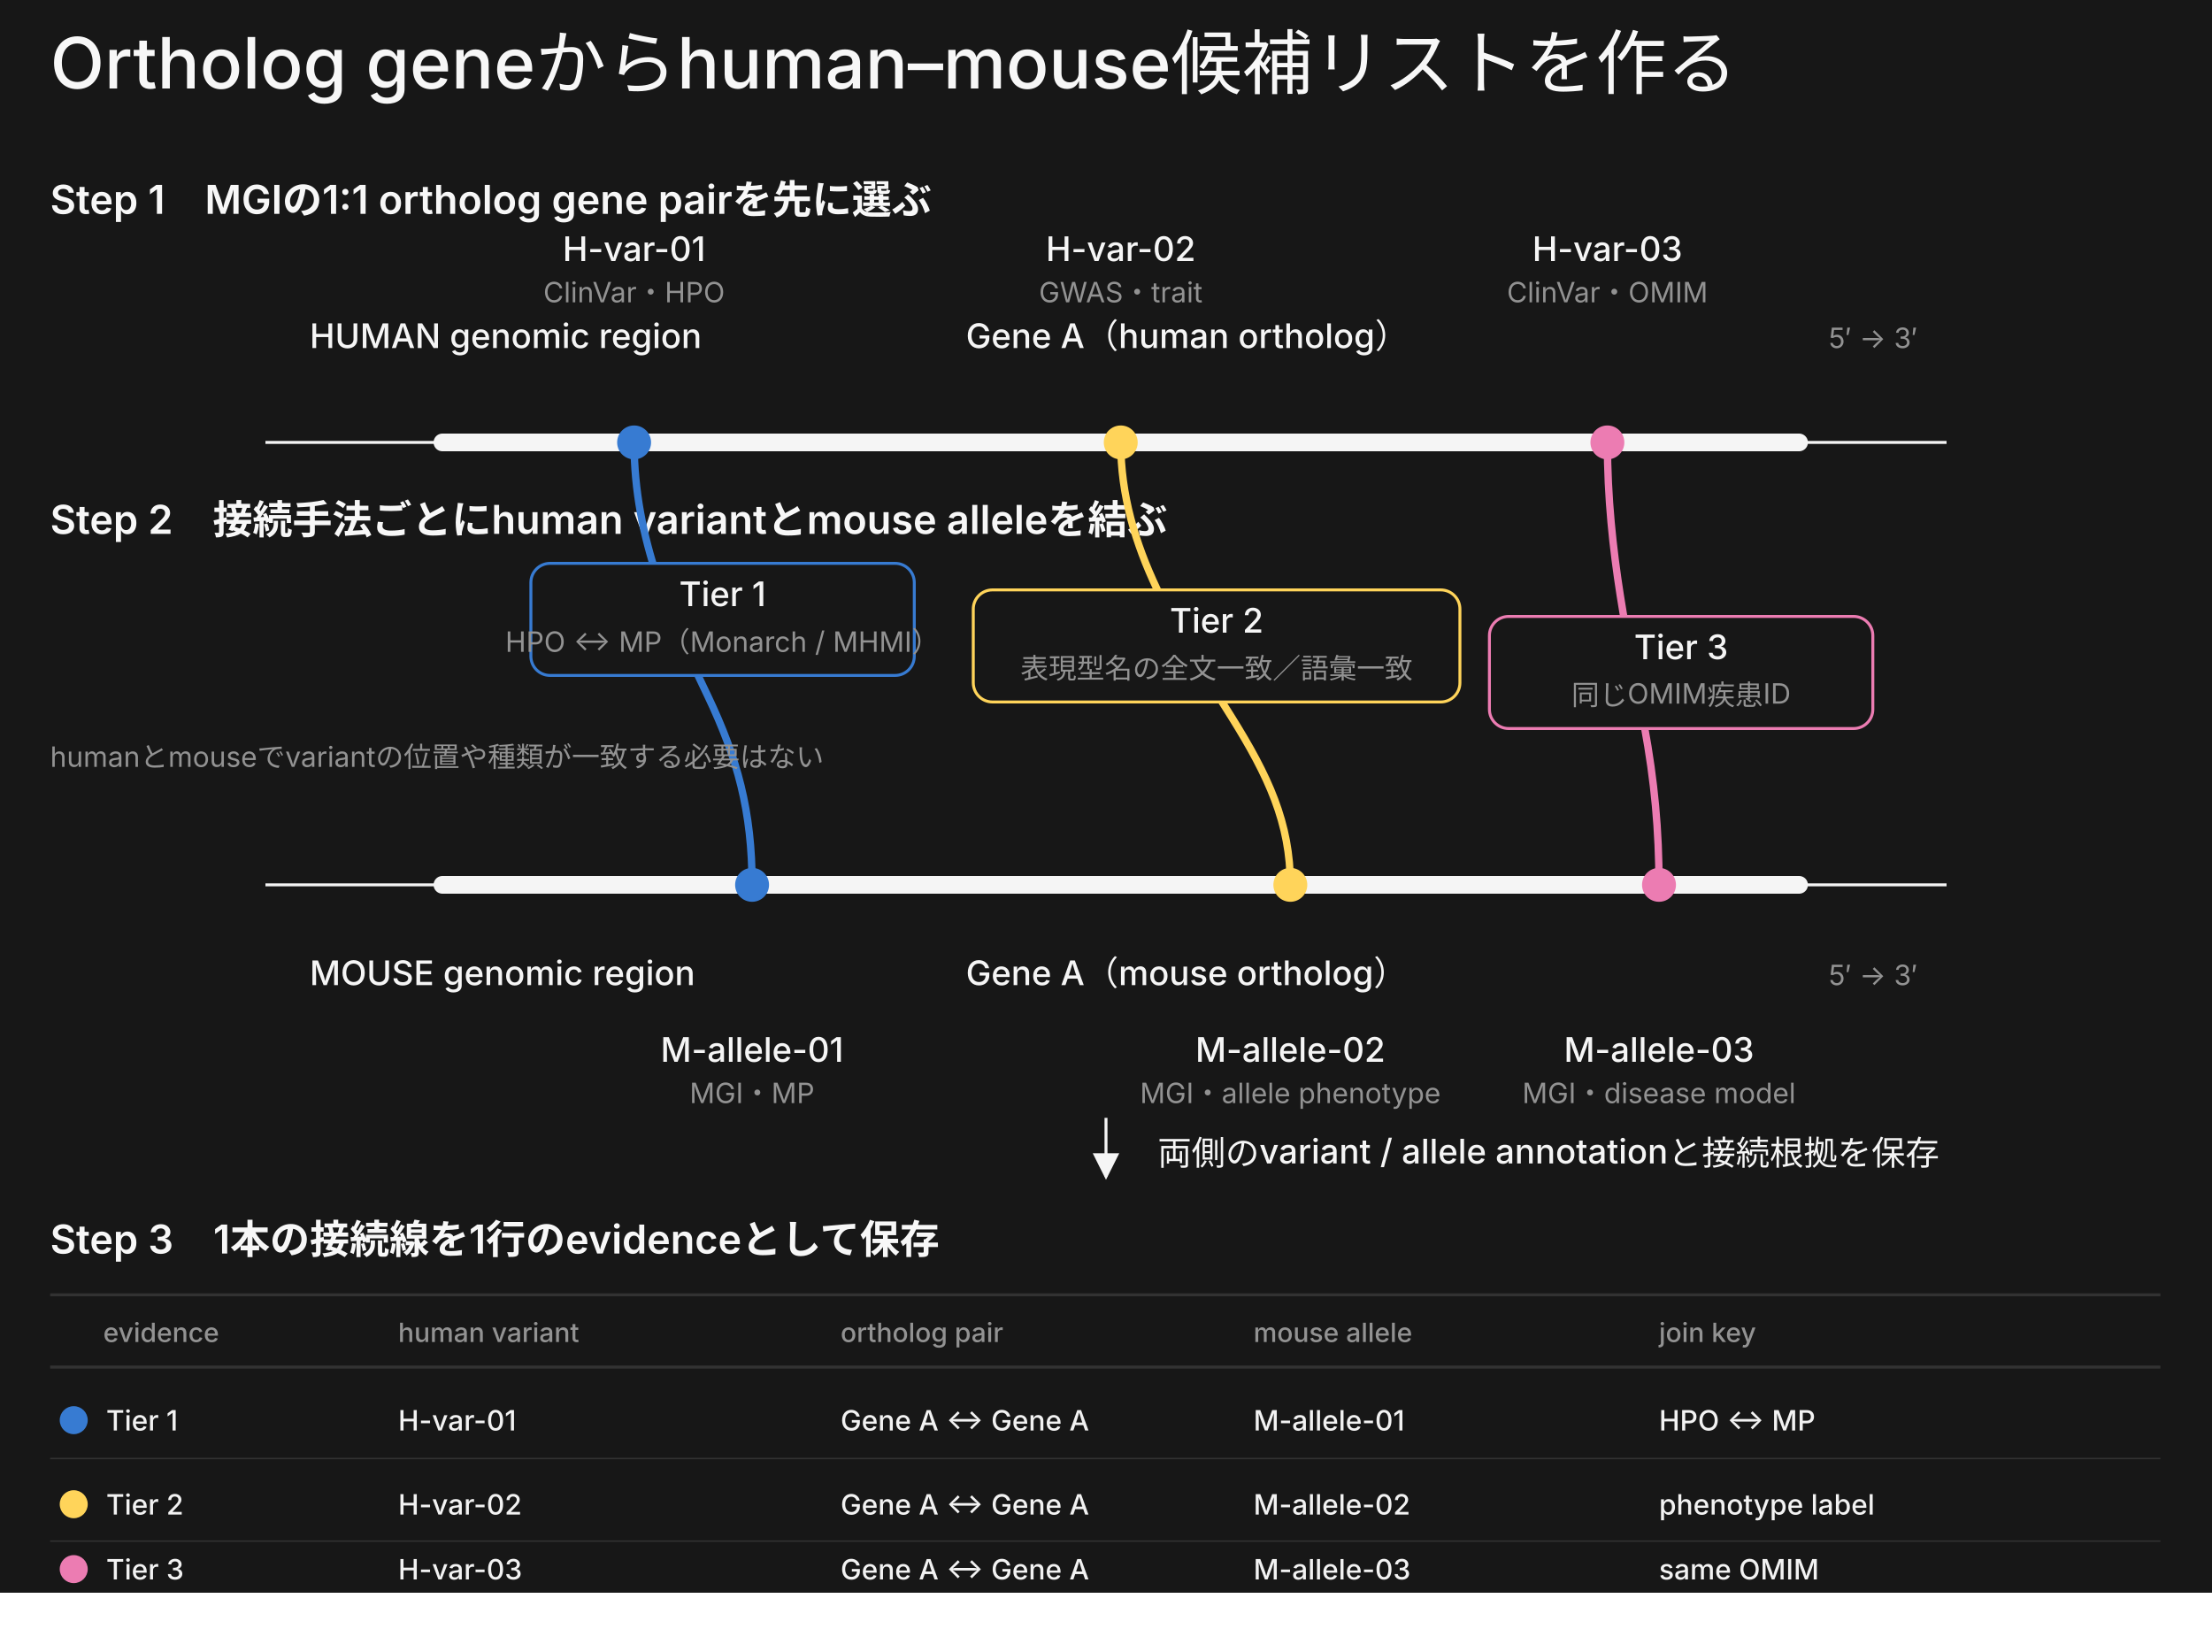
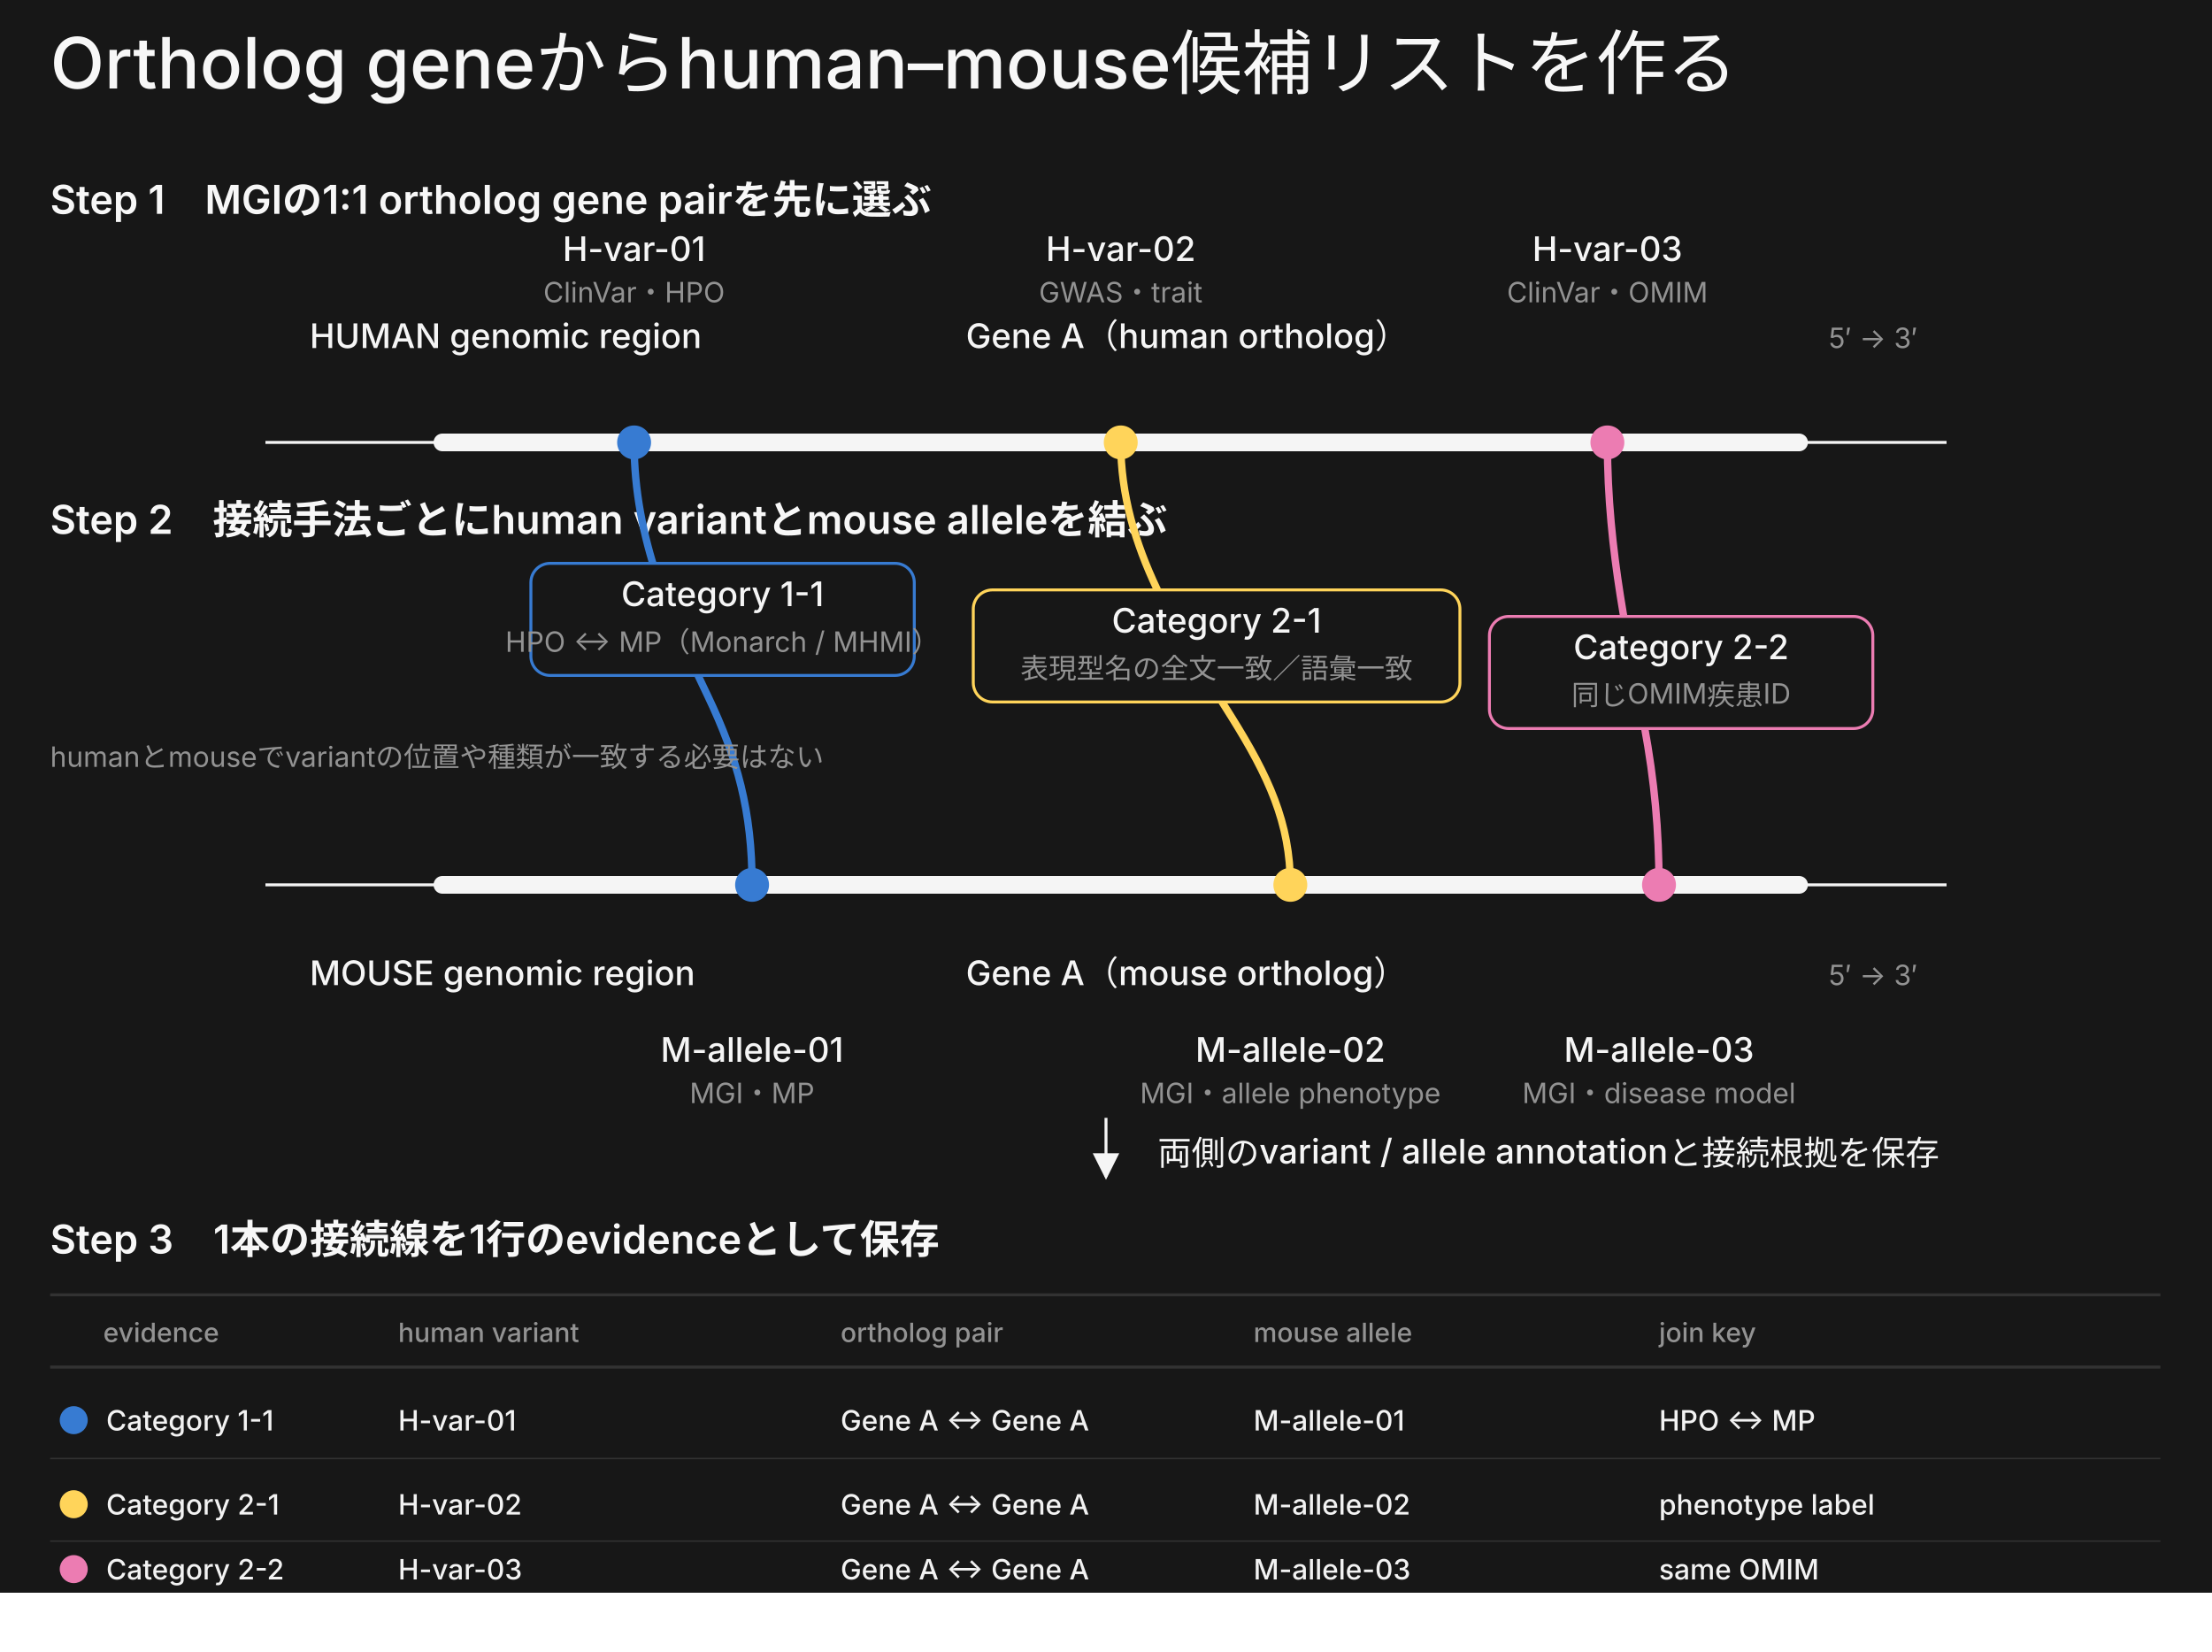
<svg xmlns="http://www.w3.org/2000/svg" width="1500" height="1120" viewBox="0 0 1500 1120" role="img" aria-labelledby="title desc">
  <defs>
    <style>
      .title{font:500 48px -apple-system,BlinkMacSystemFont,"Segoe UI","Noto Sans JP",sans-serif;fill:#f7f7f7}
      .step{font:600 27px -apple-system,BlinkMacSystemFont,"Segoe UI","Noto Sans JP",sans-serif;fill:#f7f7f7}
      .label{font:500 23px -apple-system,BlinkMacSystemFont,"Segoe UI","Noto Sans JP",sans-serif;fill:#f5f5f5}
      .small{font:400 19px -apple-system,BlinkMacSystemFont,"Segoe UI","Noto Sans JP",sans-serif;fill:#929292}
      .tableh{font:500 18px -apple-system,BlinkMacSystemFont,"Segoe UI","Noto Sans JP",sans-serif;fill:#929292}
      .tabler{font:500 19px -apple-system,BlinkMacSystemFont,"Segoe UI","Noto Sans JP",sans-serif;fill:#f2f2f2}
      .gene{stroke:#f5f5f5;stroke-width:12;stroke-linecap:round}
      .region{stroke:#f5f5f5;stroke-width:2}
      .tier1{stroke:#377bd2;fill:#377bd2}.tier2{stroke:#ffd45a;fill:#ffd45a}.tier3{stroke:#ec7cb2;fill:#ec7cb2}
      .link{fill:none;stroke-width:5;stroke-linecap:round}
    </style>
    <marker id="down" markerWidth="9" markerHeight="9" refX="8" refY="4.5" orient="auto">
      <path d="M0,0 L9,4.5 L0,9 z" fill="#f5f5f5" />
    </marker>
  </defs>
  <rect width="1500" height="1080" fill="#171717" />
  <text x="34" y="60" class="title">Ortholog geneからhuman–mouse候補リストを作る</text>
  <text x="34" y="145" class="step">Step 1　MGIの1:1 ortholog gene pairを先に選ぶ</text>
  <text x="210" y="236" class="label">HUMAN genomic region</text>
  <text x="655" y="236" class="label">Gene A（human ortholog）</text>
  <text x="1240" y="236" class="small">5′ → 3′</text>
  <line x1="180" y1="300" x2="1320" y2="300" class="region" />
  <line x1="300" y1="300" x2="1220" y2="300" class="gene" />
  <circle cx="430" cy="300" r="11" class="tier1" />
  <text x="430" y="177" text-anchor="middle" class="label">H-var-01</text>
  <text x="430" y="205" text-anchor="middle" class="small">ClinVar・HPO</text>
  <circle cx="760" cy="300" r="11" class="tier2" />
  <text x="760" y="177" text-anchor="middle" class="label">H-var-02</text>
  <text x="760" y="205" text-anchor="middle" class="small">GWAS・trait</text>
  <circle cx="1090" cy="300" r="11" class="tier3" />
  <text x="1090" y="177" text-anchor="middle" class="label">H-var-03</text>
  <text x="1090" y="205" text-anchor="middle" class="small">ClinVar・OMIM</text>
  <text x="34" y="362" class="step">Step 2　接続手法ごとにhuman variantとmouse alleleを結ぶ</text>
  <path d="M430 300 C430 366 455 420 480 472 C500 514 510 550 510 600" class="link tier1" />
  <path d="M760 300 C760 372 800 430 835 486 C860 526 875 558 875 600" class="link tier2" />
  <path d="M1090 300 C1090 375 1105 438 1115 492 C1122 530 1125 563 1125 600" class="link tier3" />
  <rect x="360" y="382" width="260" height="76" rx="13" fill="#171717" stroke="#377bd2" stroke-width="2" />
-   <text x="490" y="411" text-anchor="middle" class="label" fill="#377bd2">Tier 1</text>
+   <text x="490" y="411" text-anchor="middle" class="label" fill="#377bd2">Category 1-1</text>
  <text x="490" y="442" text-anchor="middle" class="small">HPO ↔ MP（Monarch / MHMI）</text>
  <rect x="660" y="400" width="330" height="76" rx="13" fill="#171717" stroke="#ffd45a" stroke-width="2" />
-   <text x="825" y="429" text-anchor="middle" class="label" fill="#ffd45a">Tier 2</text>
+   <text x="825" y="429" text-anchor="middle" class="label" fill="#ffd45a">Category 2-1</text>
  <text x="825" y="460" text-anchor="middle" class="small">表現型名の全文一致／語彙一致</text>
  <rect x="1010" y="418" width="260" height="76" rx="13" fill="#171717" stroke="#ec7cb2" stroke-width="2" />
-   <text x="1140" y="447" text-anchor="middle" class="label" fill="#ec7cb2">Tier 3</text>
+   <text x="1140" y="447" text-anchor="middle" class="label" fill="#ec7cb2">Category 2-2</text>
  <text x="1140" y="478" text-anchor="middle" class="small">同じOMIM疾患ID</text>
  <text x="34" y="520" class="small">humanとmouseでvariantの位置や種類が一致する必要はない</text>
  <line x1="180" y1="600" x2="1320" y2="600" class="region" />
  <line x1="300" y1="600" x2="1220" y2="600" class="gene" />
  <circle cx="510" cy="600" r="11" class="tier1" />
  <circle cx="875" cy="600" r="11" class="tier2" />
  <circle cx="1125" cy="600" r="11" class="tier3" />
  <text x="210" y="668" class="label">MOUSE genomic region</text>
  <text x="655" y="668" class="label">Gene A（mouse ortholog）</text>
  <text x="1240" y="668" class="small">5′ → 3′</text>
  <text x="510" y="720" text-anchor="middle" class="label">M-allele-01</text>
  <text x="510" y="748" text-anchor="middle" class="small">MGI・MP</text>
  <text x="875" y="720" text-anchor="middle" class="label">M-allele-02</text>
  <text x="875" y="748" text-anchor="middle" class="small">MGI・allele phenotype</text>
  <text x="1125" y="720" text-anchor="middle" class="label">M-allele-03</text>
  <text x="1125" y="748" text-anchor="middle" class="small">MGI・disease model</text>
  <line x1="750" y1="758" x2="750" y2="798" stroke="#f5f5f5" stroke-width="2" marker-end="url(#down)" />
  <text x="785" y="790" class="label">両側のvariant / allele annotationと接続根拠を保存</text>
  <text x="34" y="850" class="step">Step 3　1本の接続線を1行のevidenceとして保存</text>
  <line x1="34" y1="878" x2="1465" y2="878" stroke="#323232" stroke-width="2" />
  <text x="70" y="910" class="tableh">evidence</text>
  <text x="270" y="910" class="tableh">human variant</text>
  <text x="570" y="910" class="tableh">ortholog pair</text>
  <text x="850" y="910" class="tableh">mouse allele</text>
  <text x="1125" y="910" class="tableh">join key</text>
  <line x1="34" y1="927" x2="1465" y2="927" stroke="#323232" stroke-width="2" />
  <circle cx="50" cy="963" r="9" class="tier1" />
-   <text x="72" y="970" class="tabler">Tier 1</text>
+   <text x="72" y="970" class="tabler">Category 1-1</text>
  <text x="270" y="970" class="tabler">H-var-01</text>
  <text x="570" y="970" class="tabler">Gene A ↔ Gene A</text>
  <text x="850" y="970" class="tabler">M-allele-01</text>
  <text x="1125" y="970" class="tabler">HPO ↔ MP</text>
  <line x1="34" y1="989" x2="1465" y2="989" stroke="#323232" />
  <circle cx="50" cy="1020" r="9" class="tier2" />
-   <text x="72" y="1027" class="tabler">Tier 2</text>
+   <text x="72" y="1027" class="tabler">Category 2-1</text>
  <text x="270" y="1027" class="tabler">H-var-02</text>
  <text x="570" y="1027" class="tabler">Gene A ↔ Gene A</text>
  <text x="850" y="1027" class="tabler">M-allele-02</text>
  <text x="1125" y="1027" class="tabler">phenotype label</text>
  <line x1="34" y1="1045" x2="1465" y2="1045" stroke="#323232" />
  <circle cx="50" cy="1064" r="9" class="tier3" />
-   <text x="72" y="1071" class="tabler">Tier 3</text>
+   <text x="72" y="1071" class="tabler">Category 2-2</text>
  <text x="270" y="1071" class="tabler">H-var-03</text>
  <text x="570" y="1071" class="tabler">Gene A ↔ Gene A</text>
  <text x="850" y="1071" class="tabler">M-allele-03</text>
  <text x="1125" y="1071" class="tabler">same OMIM</text>
</svg>
